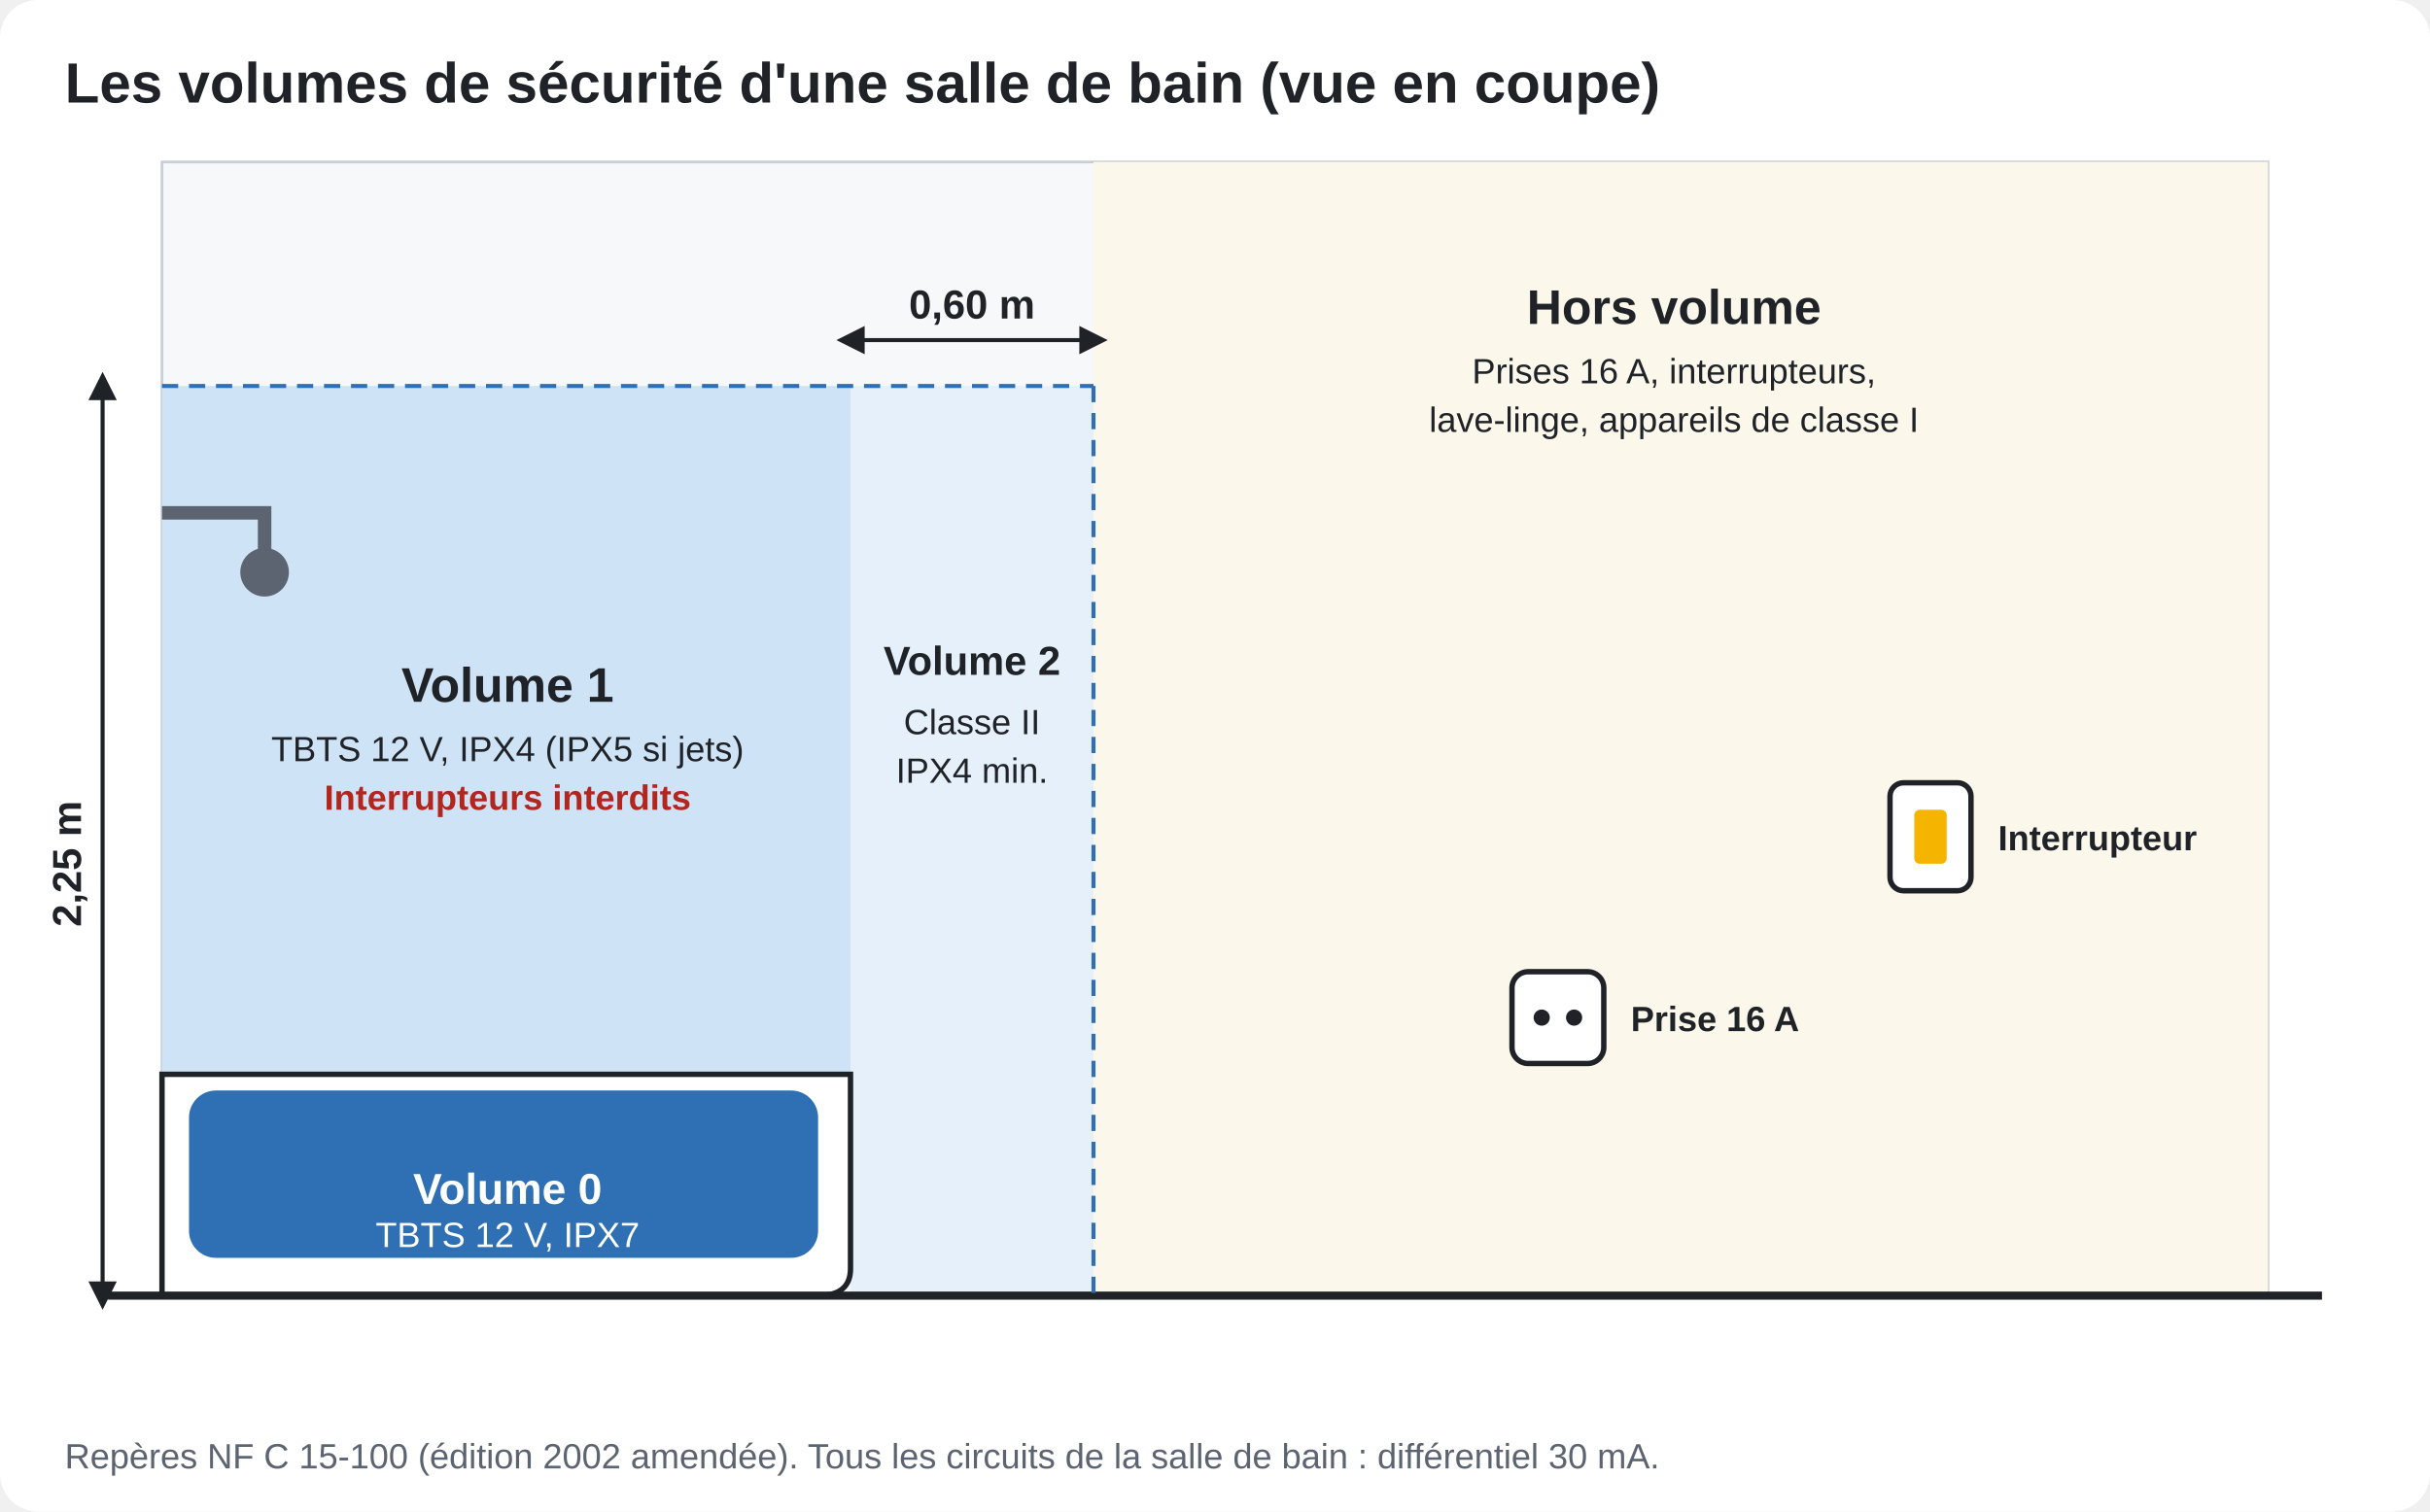
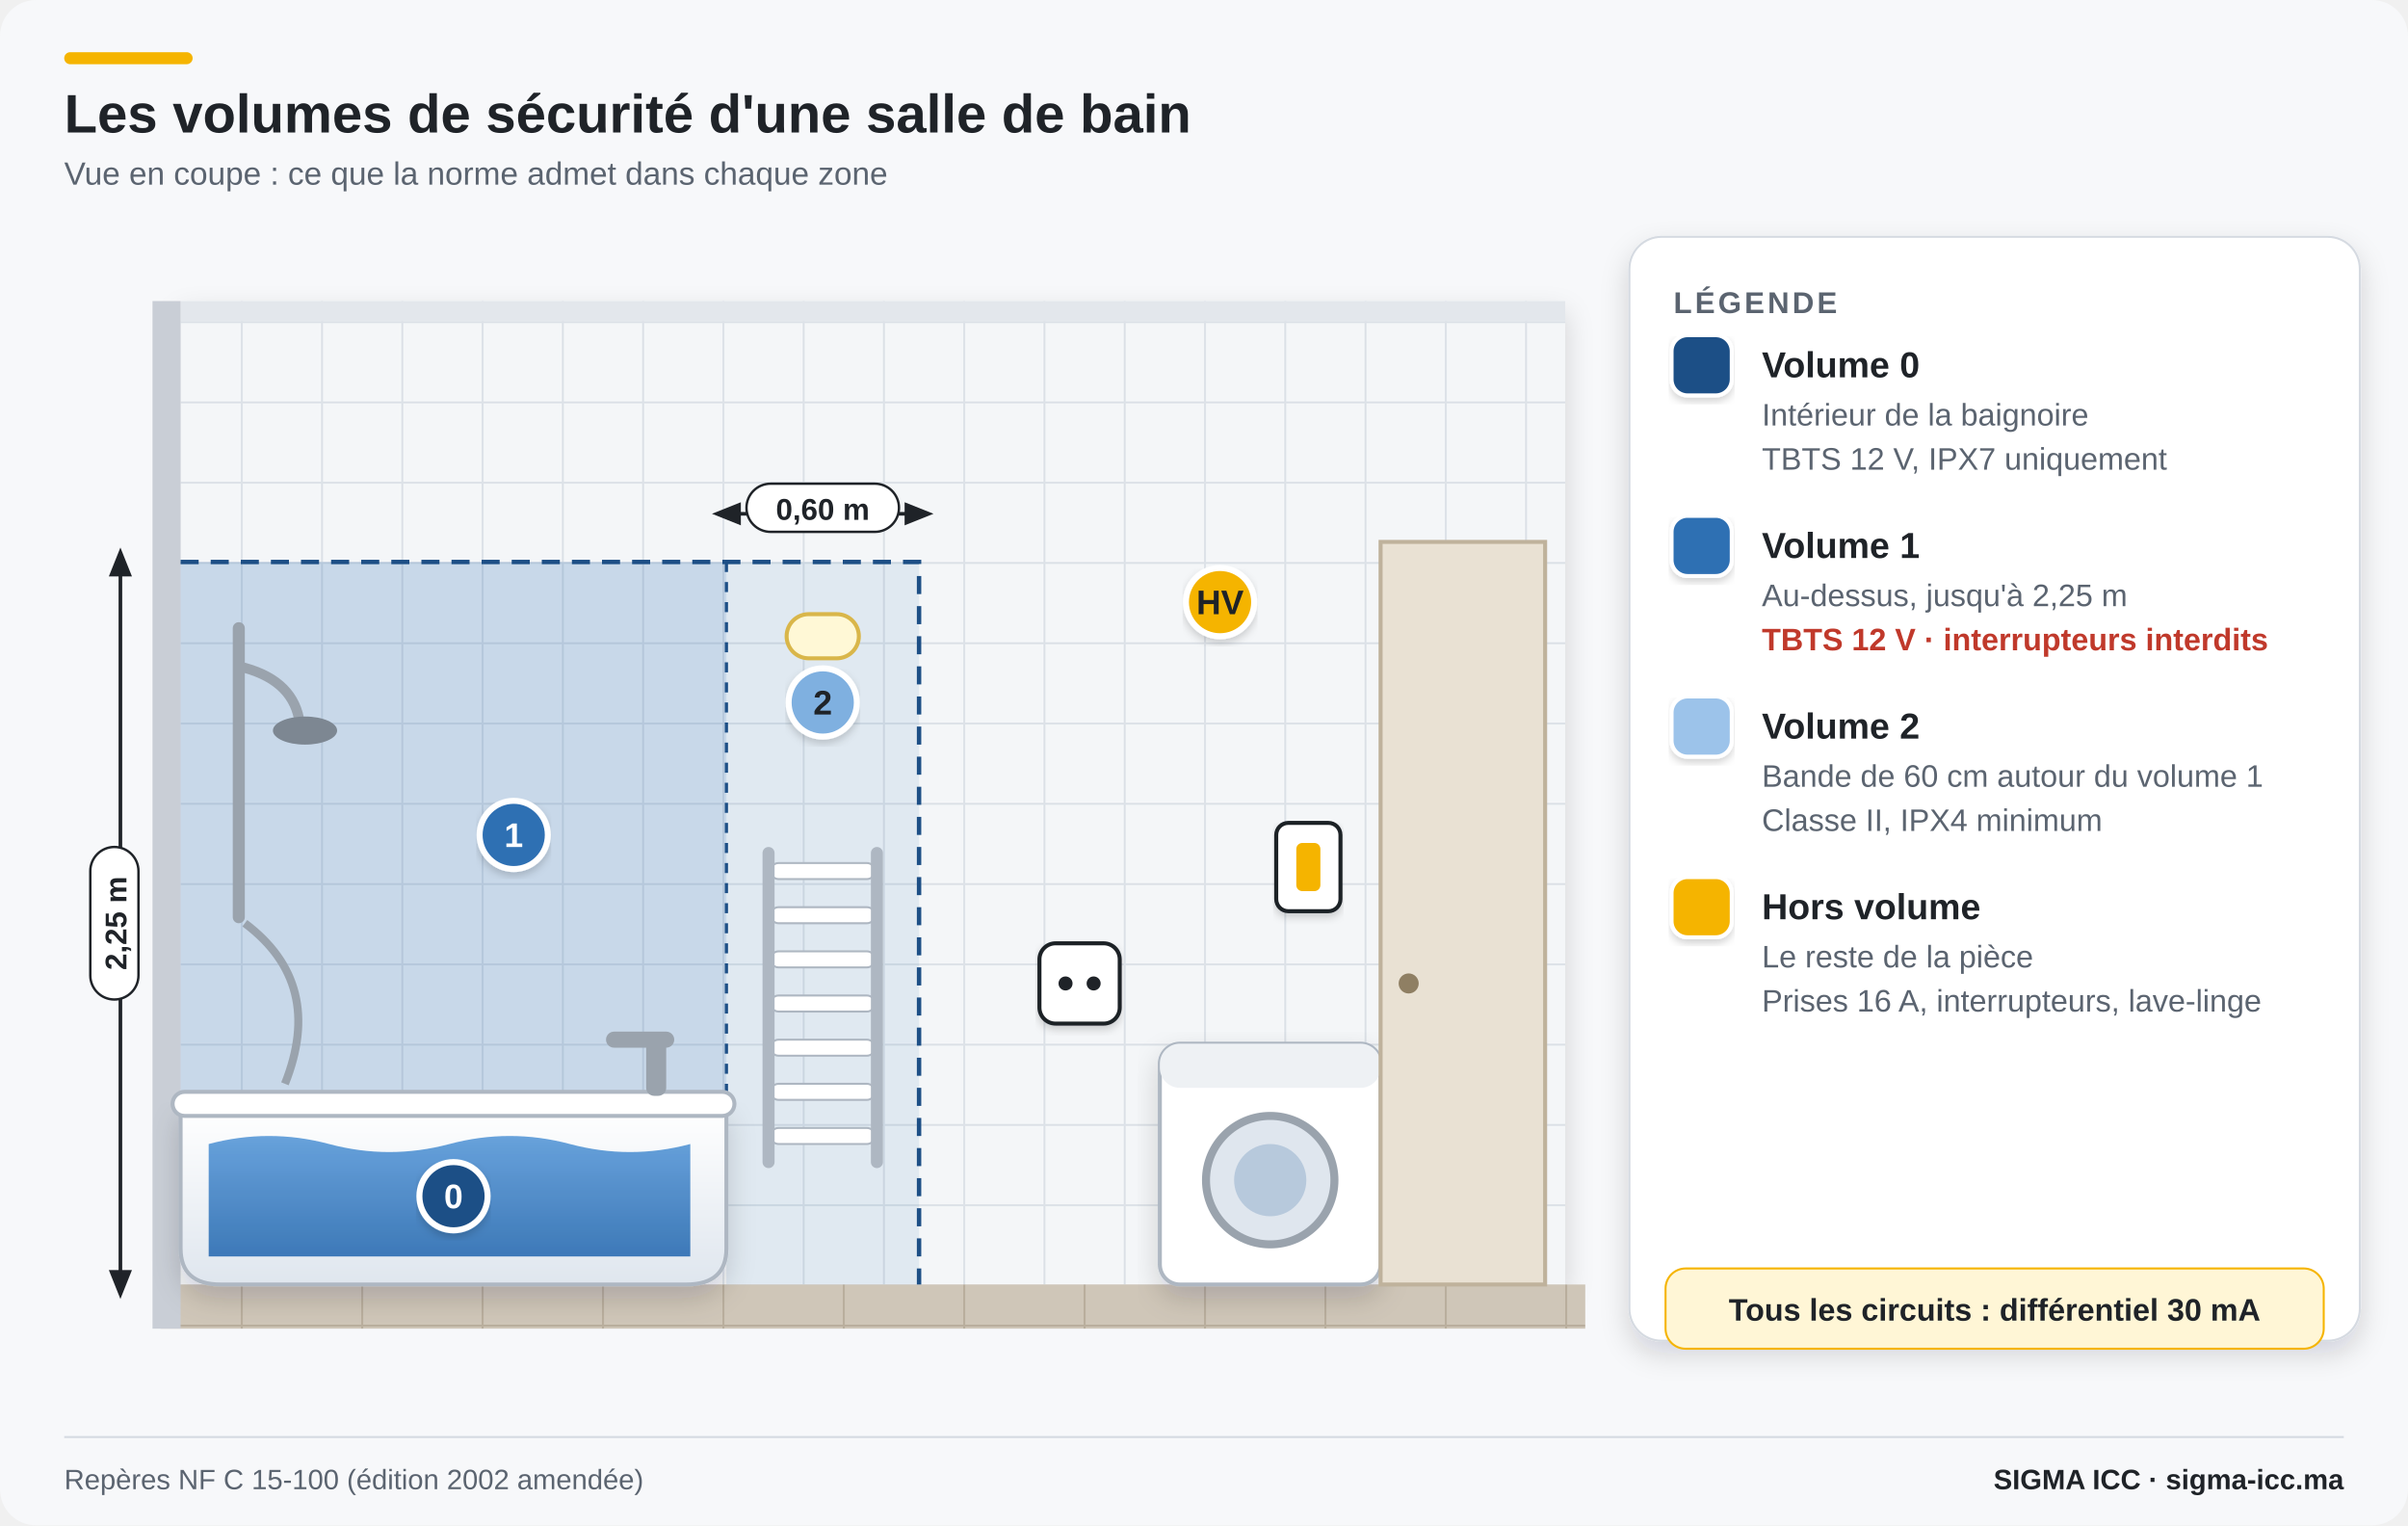
- <svg xmlns="http://www.w3.org/2000/svg" viewBox="0 0 900 560" width="900" height="560" role="img" aria-label="Les volumes de sécurité d'une salle de bain (vue en coupe)" font-family="'Source Sans 3','Segoe UI',Arial,sans-serif">
-   <rect width="900" height="560" rx="14" fill="#ffffff" />
-   <text x="24" y="38" font-size="21" font-weight="700" fill="#1f2328" text-anchor="start">Les volumes de sécurité d'une salle de bain (vue en coupe)</text>
+ <svg xmlns="http://www.w3.org/2000/svg" viewBox="0 0 1200 760" width="1200" height="760" role="img" aria-label="Les volumes de sécurité d'une salle de bain" font-family="'Source Sans 3','Segoe UI',Arial,sans-serif">
  <defs>
-     <marker id="f" viewBox="0 0 10 10" refX="5" refY="5" markerWidth="7" markerHeight="7" orient="auto-start-reverse">
-       <path d="M0 0 L10 5 L0 10 z" fill="#1f2328" />
+     <filter id="ombre" x="-10%" y="-10%" width="130%" height="140%">
+       <feDropShadow dx="0" dy="6" stdDeviation="7" flood-color="#0b1a2b" flood-opacity=".16" />
+     </filter>
+     <filter id="ombre2" x="-5%" y="-5%" width="110%" height="120%">
+       <feDropShadow dx="0" dy="2" stdDeviation="2" flood-color="#000" flood-opacity=".18" />
+     </filter>
+     <marker id="fl" viewBox="0 0 10 10" refX="5" refY="5" markerWidth="8" markerHeight="8" orient="auto-start-reverse">
+       <path d="M0 1 L10 5 L0 9 z" fill="#1f2328" />
    </marker>
+     <pattern id="carreaux" width="40" height="40" patternUnits="userSpaceOnUse">
+       <rect width="40" height="40" fill="#f4f6f8" />
+       <path d="M40 0H0V40" fill="none" stroke="#dde2e8" stroke-width="2" />
+     </pattern>
+     <pattern id="sol" width="60" height="22" patternUnits="userSpaceOnUse">
+       <rect width="60" height="22" fill="#cfc6b8" />
+       <path d="M60 0H0V22" fill="none" stroke="#b9ae9d" stroke-width="2" />
+     </pattern>
+     <pattern id="beton" width="26" height="26" patternUnits="userSpaceOnUse">
+       <rect width="26" height="26" fill="#dfe2e6" />
+       <circle cx="4" cy="5" r="1.3" fill="#b4b9c1" />
+       <circle cx="17" cy="9" r="1" fill="#a9afb8" />
+       <circle cx="9" cy="19" r="1.6" fill="#bfc4cb" />
+       <circle cx="21" cy="21" r="1" fill="#a9afb8" />
+       <path d="M12 3 l3 2 -2 2z" fill="#c4c8ce" />
+     </pattern>
+     <pattern id="maigre" width="18" height="18" patternUnits="userSpaceOnUse">
+       <rect width="18" height="18" fill="#b9bdc3" />
+       <circle cx="4" cy="4" r="1.6" fill="#8f949c" />
+       <circle cx="13" cy="11" r="2" fill="#9ea3aa" />
+     </pattern>
+     <pattern id="terre" width="22" height="22" patternUnits="userSpaceOnUse" patternTransform="rotate(45)">
+       <rect width="22" height="22" fill="#e8d6b8" />
+       <line x1="0" y1="0" x2="0" y2="22" stroke="#d6bf98" stroke-width="5" />
+     </pattern>
+     <linearGradient id="emaille" x1="0" y1="0" x2="0" y2="1">
+       <stop offset="0" stop-color="#ffffff" />
+       <stop offset="1" stop-color="#dfe6ee" />
+     </linearGradient>
+     <linearGradient id="eau" x1="0" y1="0" x2="0" y2="1">
+       <stop offset="0" stop-color="#5b9ad8" />
+       <stop offset="1" stop-color="#2f6fb3" />
+     </linearGradient>
+     <linearGradient id="acier" x1="0" y1="0" x2="0" y2="1">
+       <stop offset="0" stop-color="#e2574c" />
+       <stop offset=".5" stop-color="#c0392b" />
+       <stop offset="1" stop-color="#8e2a20" />
+     </linearGradient>
+     <linearGradient id="ciel" x1="0" y1="0" x2="0" y2="1">
+       <stop offset="0" stop-color="#eef4fb" />
+       <stop offset="1" stop-color="#ffffff" />
+     </linearGradient>
  </defs>
-   <rect x="60" y="60" width="780" height="420" fill="#f7f8fa" stroke="#c9ced6" />
-   <rect x="60" y="143" width="255" height="255" fill="#cfe3f7" />
-   <rect x="315" y="143" width="90" height="337" fill="#e6f0fb" />
-   <rect x="405" y="60" width="435" height="420" fill="#fbf7ea" />
-   <path d="M60 398 H315 V470 Q315 480 303 480 H60 Z" fill="#ffffff" stroke="#1f2328" stroke-width="2" />
-   <rect x="70" y="404" width="233" height="62" rx="10" fill="#2f6fb3" />
-   <path d="M60 190 H98 V205" stroke="#5b6470" stroke-width="5" fill="none" />
-   <circle cx="98" cy="212" r="9" fill="#5b6470" />
-   <line x1="40" y1="480" x2="860" y2="480" stroke="#1f2328" stroke-width="3" />
-   <line x1="60" y1="143" x2="405" y2="143" stroke="#2f6fb3" stroke-width="1.5" stroke-dasharray="6 4" />
-   <line x1="405" y1="143" x2="405" y2="480" stroke="#2f6fb3" stroke-width="1.5" stroke-dasharray="6 4" />
-   <line x1="38" y1="143" x2="38" y2="480" stroke="#1f2328" stroke-width="1.5" marker-start="url(#f)" marker-end="url(#f)" />
-   <text x="30" y="320" font-size="15" font-weight="700" fill="#1f2328" text-anchor="middle" transform="rotate(-90 30 320)">2,25 m</text>
-   <line x1="315" y1="126" x2="405" y2="126" stroke="#1f2328" stroke-width="1.5" marker-start="url(#f)" marker-end="url(#f)" />
-   <text x="360" y="118" font-size="15" font-weight="700" fill="#1f2328" text-anchor="middle">0,60 m</text>
-   <text x="188" y="446" font-size="16" font-weight="700" fill="#ffffff" text-anchor="middle">Volume 0</text>
-   <text x="188" y="462" font-size="13" font-weight="400" fill="#ffffff" text-anchor="middle">TBTS 12 V, IPX7</text>
-   <text x="188" y="260" font-size="18" font-weight="700" fill="#1f2328" text-anchor="middle">Volume 1</text>
-   <text x="188" y="282" font-size="13" font-weight="400" fill="#1f2328" text-anchor="middle">TBTS 12 V, IPX4 (IPX5 si jets)</text>
-   <text x="188" y="300" font-size="13" font-weight="700" fill="#b3261e" text-anchor="middle">Interrupteurs interdits</text>
-   <text x="360" y="250" font-size="15" font-weight="700" fill="#1f2328" text-anchor="middle">Volume 2</text>
-   <text x="360" y="272" font-size="13" font-weight="400" fill="#1f2328" text-anchor="middle">Classe II</text>
-   <text x="360" y="290" font-size="13" font-weight="400" fill="#1f2328" text-anchor="middle">IPX4 min.</text>
-   <text x="620" y="120" font-size="18" font-weight="700" fill="#1f2328" text-anchor="middle">Hors volume</text>
-   <text x="620" y="142" font-size="13" font-weight="400" fill="#1f2328" text-anchor="middle">Prises 16 A, interrupteurs,</text>
-   <text x="620" y="160" font-size="13" font-weight="400" fill="#1f2328" text-anchor="middle">lave-linge, appareils de classe I</text>
-   <rect x="560" y="360" width="34" height="34" rx="6" fill="#fff" stroke="#1f2328" stroke-width="2" />
-   <circle cx="571" cy="377" r="3" fill="#1f2328" />
-   <circle cx="583" cy="377" r="3" fill="#1f2328" />
-   <text x="604" y="382" font-size="13" font-weight="600" fill="#1f2328" text-anchor="start">Prise 16 A</text>
-   <rect x="700" y="290" width="30" height="40" rx="5" fill="#fff" stroke="#1f2328" stroke-width="2" />
-   <rect x="709" y="300" width="12" height="20" rx="2" fill="#f5b400" />
-   <text x="740" y="315" font-size="13" font-weight="600" fill="#1f2328" text-anchor="start">Interrupteur</text>
-   <text x="24" y="544" font-size="13" font-weight="400" fill="#5b6470" text-anchor="start">Repères NF C 15-100 (édition 2002 amendée). Tous les circuits de la salle de bain : différentiel 30 mA.</text>
+   <rect width="1200" height="760" rx="18" fill="#f7f8fa" />
+   <rect x="32" y="26" width="64" height="6" rx="3" fill="#f5b400" />
+   <text x="32" y="66" font-size="27" font-weight="800" fill="#1f2328" text-anchor="start">Les volumes de sécurité d'une salle de bain</text>
+   <text x="32" y="92" font-size="16" font-weight="400" fill="#5b6470" text-anchor="start">Vue en coupe : ce que la norme admet dans chaque zone</text>
+   <g filter="url(#ombre)">
+     <rect x="90" y="150" width="690" height="490" fill="url(#carreaux)" />
+   </g>
+   <rect x="90" y="150" width="690" height="10" fill="#e3e7ec" />
+   <rect x="80" y="640" width="710" height="22" fill="url(#sol)" />
+   <rect x="76" y="150" width="14" height="512" fill="#c9ced6" />
+   <rect x="90" y="280" width="272" height="272" fill="#2f6fb3" fill-opacity=".22" />
+   <rect x="362" y="280" width="96" height="360" fill="#2f6fb3" fill-opacity=".10" />
+   <path d="M90 280 H458 V640" fill="none" stroke="#1d4f86" stroke-width="2.2" stroke-dasharray="9 6" />
+   <line x1="362" y1="280" x2="362" y2="552" stroke="#1d4f86" stroke-width="1.6" stroke-dasharray="5 5" />
+   <rect x="116" y="310" width="6" height="150" rx="3" fill="#9aa3ad" />
+   <path d="M119 332 q 26 6 30 26" fill="none" stroke="#9aa3ad" stroke-width="5" stroke-linecap="round" />
+   <ellipse cx="152" cy="364" rx="16" ry="7" fill="#7d8792" />
+   <path d="M122 460 q 40 30 20 80" fill="none" stroke="#9aa3ad" stroke-width="4" />
+   <g filter="url(#ombre)">
+     <path d="M90 552 H362 V622 Q362 640 342 640 H110 Q90 640 90 622 Z" fill="url(#emaille)" stroke="#aeb7c2" stroke-width="2" />
+   </g>
+   <rect x="86" y="544" width="280" height="12" rx="6" fill="#ffffff" stroke="#aeb7c2" stroke-width="2" />
+   <path d="M104 570 q 30 -8 60 0 t 60 0 t 60 0 t 60 0 V626 H104 Z" fill="url(#eau)" opacity=".92" />
+   <rect x="322" y="518" width="10" height="28" rx="4" fill="#9aa3ad" />
+   <rect x="302" y="514" width="34" height="8" rx="4" fill="#9aa3ad" />
+   <rect x="384" y="430" width="52" height="8" rx="4" fill="#ffffff" stroke="#aeb7c2" />
+   <rect x="384" y="452" width="52" height="8" rx="4" fill="#ffffff" stroke="#aeb7c2" />
+   <rect x="384" y="474" width="52" height="8" rx="4" fill="#ffffff" stroke="#aeb7c2" />
+   <rect x="384" y="496" width="52" height="8" rx="4" fill="#ffffff" stroke="#aeb7c2" />
+   <rect x="384" y="518" width="52" height="8" rx="4" fill="#ffffff" stroke="#aeb7c2" />
+   <rect x="384" y="540" width="52" height="8" rx="4" fill="#ffffff" stroke="#aeb7c2" />
+   <rect x="384" y="562" width="52" height="8" rx="4" fill="#ffffff" stroke="#aeb7c2" />
+   <rect x="380" y="422" width="6" height="160" rx="3" fill="#aeb7c2" />
+   <rect x="434" y="422" width="6" height="160" rx="3" fill="#aeb7c2" />
+   <rect x="392" y="306" width="36" height="22" rx="11" fill="#fff8d6" stroke="#d9b64a" stroke-width="2" />
+   <g filter="url(#ombre)">
+     <rect x="578" y="520" width="110" height="120" rx="10" fill="#ffffff" stroke="#aeb7c2" stroke-width="2" />
+   </g>
+   <rect x="578" y="520" width="110" height="22" rx="10" fill="#eef1f4" />
+   <circle cx="633" cy="588" r="32" fill="#dfe6ee" stroke="#9aa3ad" stroke-width="4" />
+   <circle cx="633" cy="588" r="18" fill="#b7c9dc" />
+   <g filter="url(#ombre2)">
+     <rect x="518" y="470" width="40" height="40" rx="8" fill="#fff" stroke="#1f2328" stroke-width="2" />
+   </g>
+   <circle cx="531" cy="490" r="3.5" fill="#1f2328" />
+   <circle cx="545" cy="490" r="3.5" fill="#1f2328" />
+   <rect x="688" y="270" width="82" height="370" fill="#e9e1d3" stroke="#bfb29c" stroke-width="2" />
+   <circle cx="702" cy="490" r="5" fill="#8f7f63" />
+   <g filter="url(#ombre2)">
+     <rect x="636" y="410" width="32" height="44" rx="6" fill="#fff" stroke="#1f2328" stroke-width="2" />
+   </g>
+   <rect x="646" y="420" width="12" height="24" rx="3" fill="#f5b400" />
+   <line x1="60" y1="280" x2="60" y2="640" stroke="#1f2328" stroke-width="1.8" marker-start="url(#fl)" marker-end="url(#fl)" />
+   <g transform="rotate(-90 60 460)">
+     <rect x="22" y="445" width="76" height="24" rx="12" fill="#fff" stroke="#1f2328" stroke-width="1.2" />
+     <text x="60" y="463" font-size="15" font-weight="700" fill="#1f2328" text-anchor="middle">2,25 m</text>
+   </g>
+   <line x1="362" y1="256" x2="458" y2="256" stroke="#1f2328" stroke-width="1.8" marker-start="url(#fl)" marker-end="url(#fl)" />
+   <g>
+     <rect x="372" y="241" width="76" height="24" rx="12" fill="#fff" stroke="#1f2328" stroke-width="1.2" />
+     <text x="410" y="259" font-size="15" font-weight="700" fill="#1f2328" text-anchor="middle">0,60 m</text>
+   </g>
+   <g filter="url(#ombre2)">
+     <circle cx="226" cy="596" r="17" fill="#1d4f86" stroke="#fff" stroke-width="3" />
+   </g>
+   <text x="226" y="602" font-size="17" font-weight="800" fill="#fff" text-anchor="middle">0</text>
+   <g filter="url(#ombre2)">
+     <circle cx="256" cy="416" r="17" fill="#2f6fb3" stroke="#fff" stroke-width="3" />
+   </g>
+   <text x="256" y="422" font-size="17" font-weight="800" fill="#fff" text-anchor="middle">1</text>
+   <g filter="url(#ombre2)">
+     <circle cx="410" cy="350" r="17" fill="#7fb0e0" stroke="#fff" stroke-width="3" />
+   </g>
+   <text x="410" y="356" font-size="17" font-weight="800" fill="#1f2328" text-anchor="middle">2</text>
+   <g filter="url(#ombre2)">
+     <circle cx="608" cy="300" r="17" fill="#f5b400" stroke="#fff" stroke-width="3" />
+   </g>
+   <text x="608" y="306" font-size="17" font-weight="800" fill="#1f2328" text-anchor="middle">HV</text>
+   <g filter="url(#ombre)">
+     <rect x="812" y="118" width="364" height="550" rx="16" fill="#fff" stroke="#d5dae1" />
+   </g>
+   <text x="834" y="156" font-size="15" font-weight="800" fill="#5b6470" text-anchor="start" letter-spacing="1.5">LÉGENDE</text>
+   <rect x="833" y="167" width="30" height="30" rx="8" fill="#1d4f86" stroke="#fff" stroke-width="2" filter="url(#ombre2)" />
+   <text x="878" y="188" font-size="18" font-weight="700" fill="#1f2328" text-anchor="start">Volume 0</text>
+   <text x="878" y="212" font-size="15.5" fill="#5b6470" text-anchor="start">Intérieur de la baignoire</text>
+   <text x="878" y="234" font-size="15.5" font-weight="400" fill="#5b6470" text-anchor="start">TBTS 12 V, IPX7 uniquement</text>
+   <rect x="833" y="257" width="30" height="30" rx="8" fill="#2f6fb3" stroke="#fff" stroke-width="2" filter="url(#ombre2)" />
+   <text x="878" y="278" font-size="18" font-weight="700" fill="#1f2328" text-anchor="start">Volume 1</text>
+   <text x="878" y="302" font-size="15.5" fill="#5b6470" text-anchor="start">Au-dessus, jusqu'à 2,25 m</text>
+   <text x="878" y="324" font-size="15.5" font-weight="700" fill="#c0392b" text-anchor="start">TBTS 12 V · interrupteurs interdits</text>
+   <rect x="833" y="347" width="30" height="30" rx="8" fill="#9cc3ea" stroke="#fff" stroke-width="2" filter="url(#ombre2)" />
+   <text x="878" y="368" font-size="18" font-weight="700" fill="#1f2328" text-anchor="start">Volume 2</text>
+   <text x="878" y="392" font-size="15.5" fill="#5b6470" text-anchor="start">Bande de 60 cm autour du volume 1</text>
+   <text x="878" y="414" font-size="15.5" font-weight="400" fill="#5b6470" text-anchor="start">Classe II, IPX4 minimum</text>
+   <rect x="833" y="437" width="30" height="30" rx="8" fill="#f5b400" stroke="#fff" stroke-width="2" filter="url(#ombre2)" />
+   <text x="878" y="458" font-size="18" font-weight="700" fill="#1f2328" text-anchor="start">Hors volume</text>
+   <text x="878" y="482" font-size="15.5" fill="#5b6470" text-anchor="start">Le reste de la pièce</text>
+   <text x="878" y="504" font-size="15.5" font-weight="400" fill="#5b6470" text-anchor="start">Prises 16 A, interrupteurs, lave-linge</text>
+   <rect x="830" y="632" width="328" height="40" rx="10" fill="#fff6d6" stroke="#f5b400" />
+   <text x="994" y="658" font-size="15.5" font-weight="700" fill="#1f2328" text-anchor="middle">Tous les circuits : différentiel 30 mA</text>
+   <line x1="32" y1="716" x2="1168" y2="716" stroke="#d5dae1" />
+   <text x="32" y="742" font-size="14" font-weight="400" fill="#5b6470" text-anchor="start">Repères NF C 15-100 (édition 2002 amendée)</text>
+   <text x="1168" y="742" font-size="14" font-weight="700" fill="#1f2328" text-anchor="end">SIGMA ICC · sigma-icc.ma</text>
</svg>
